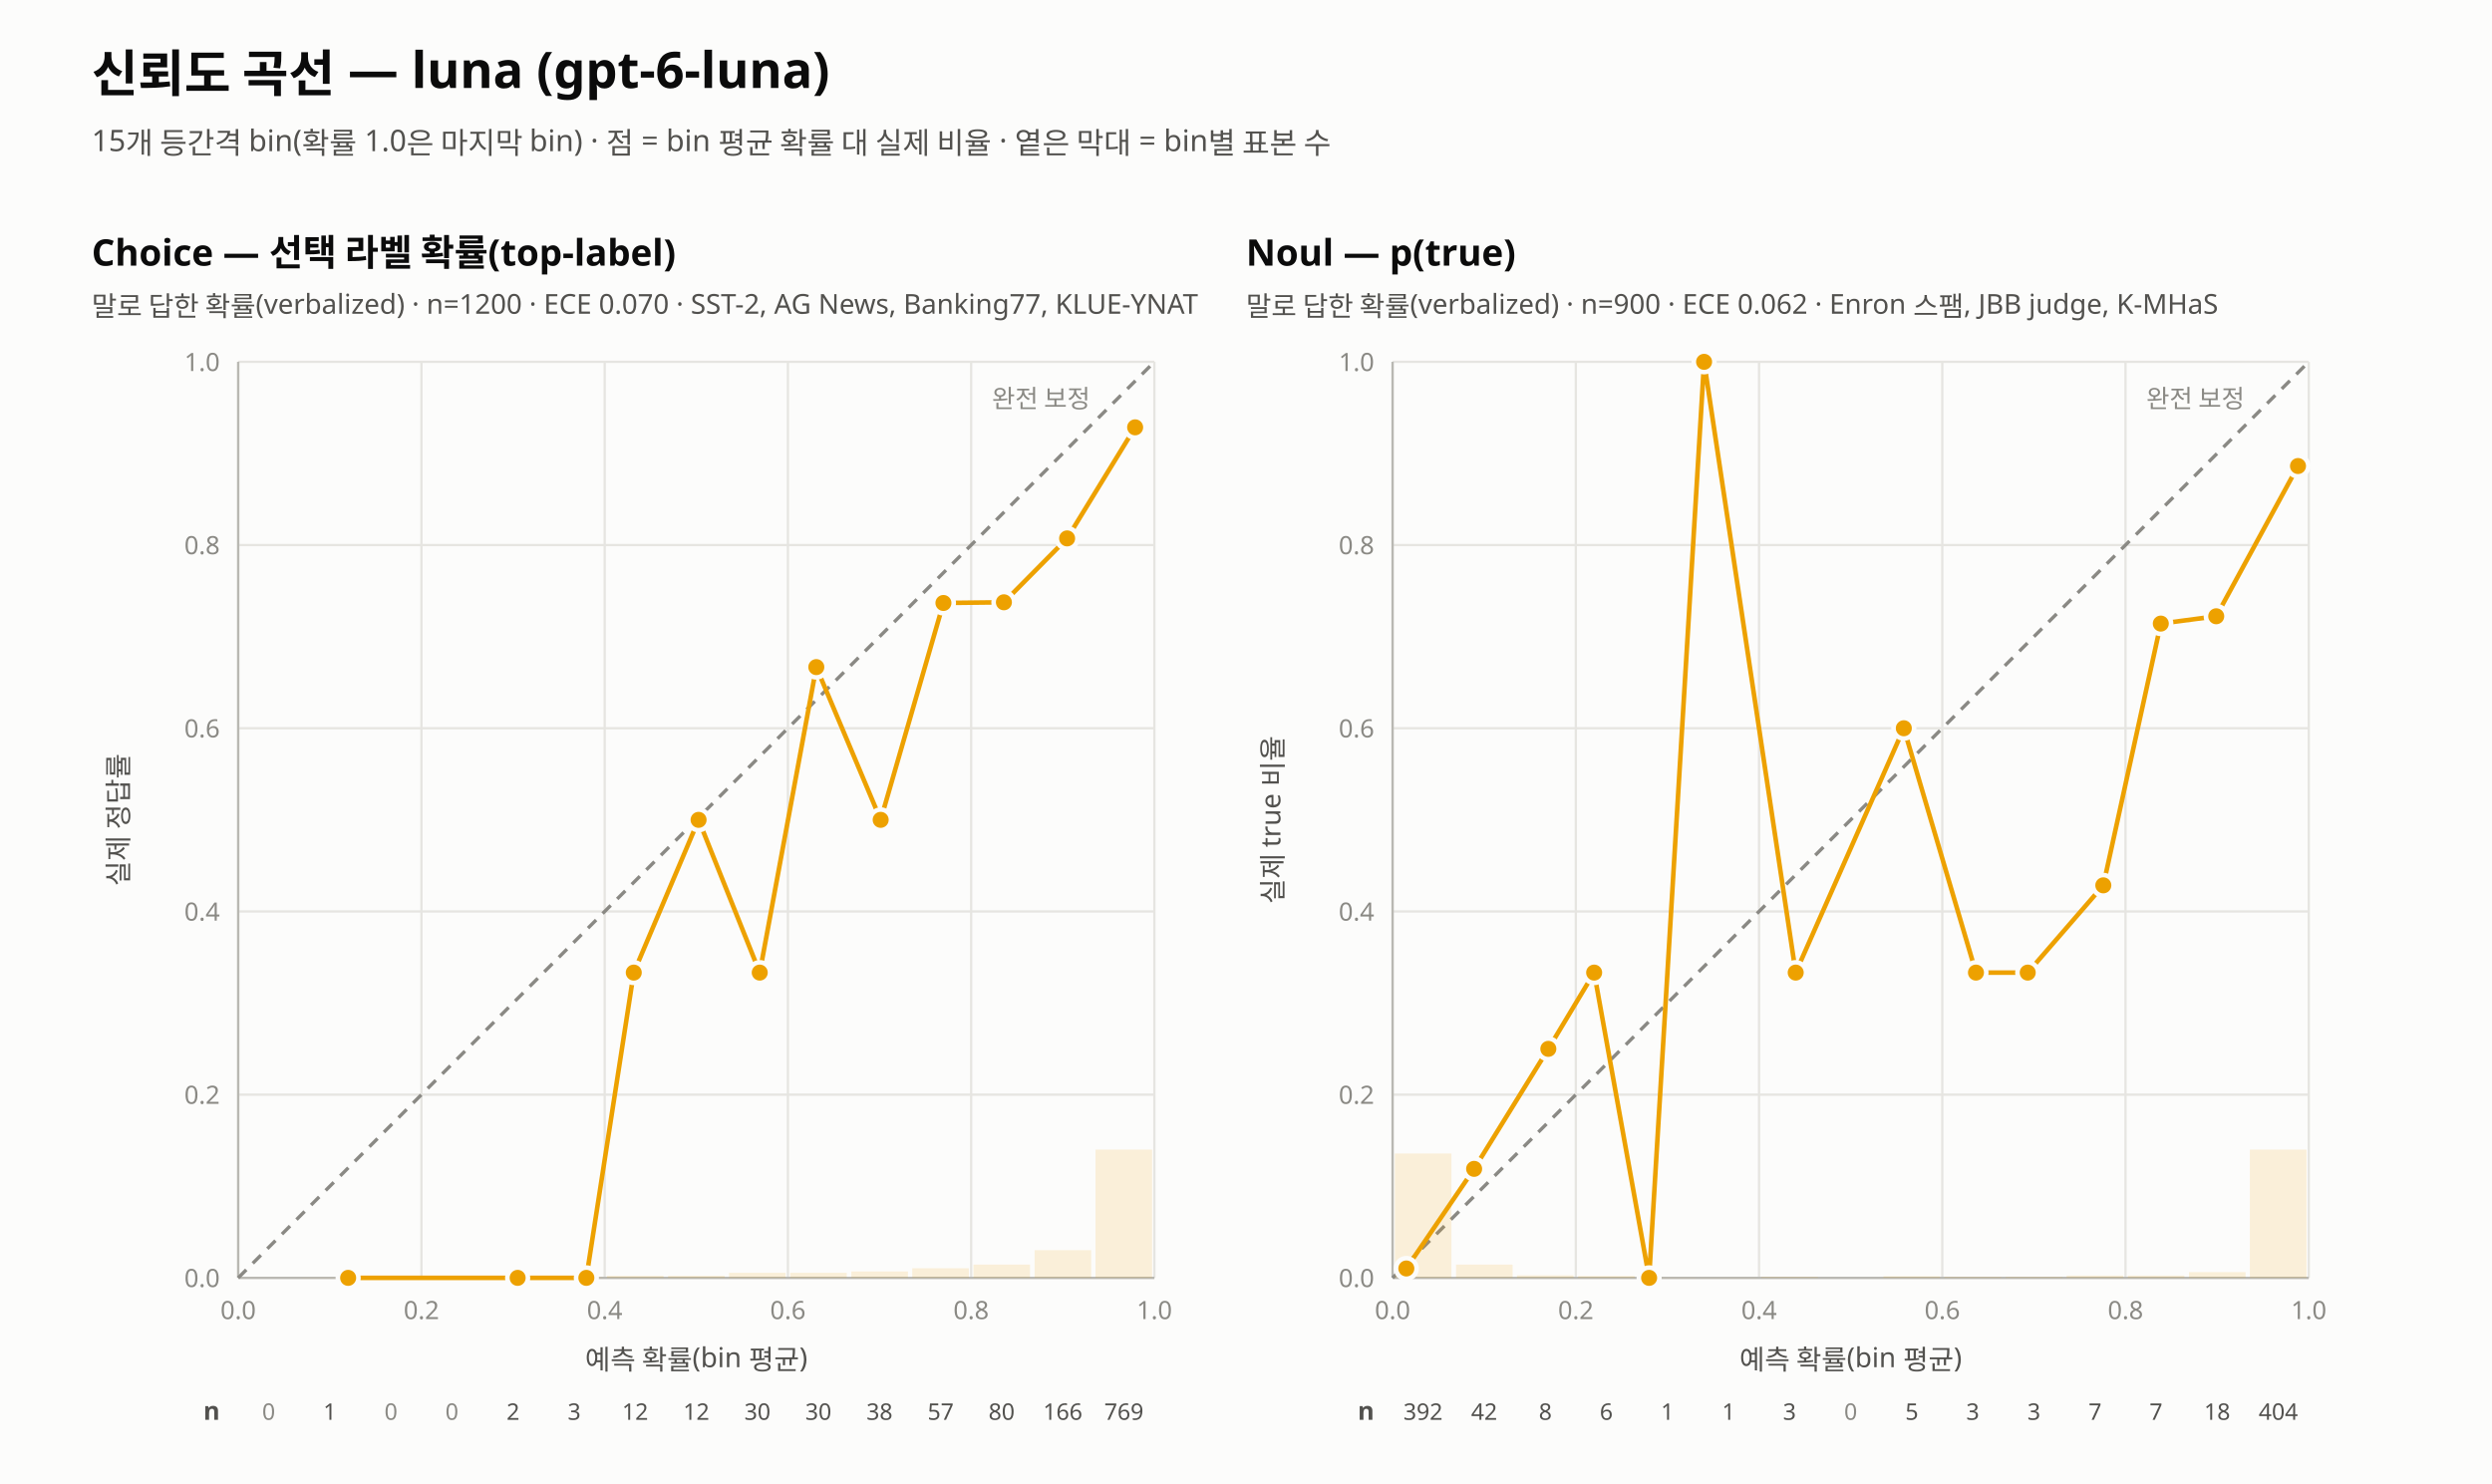
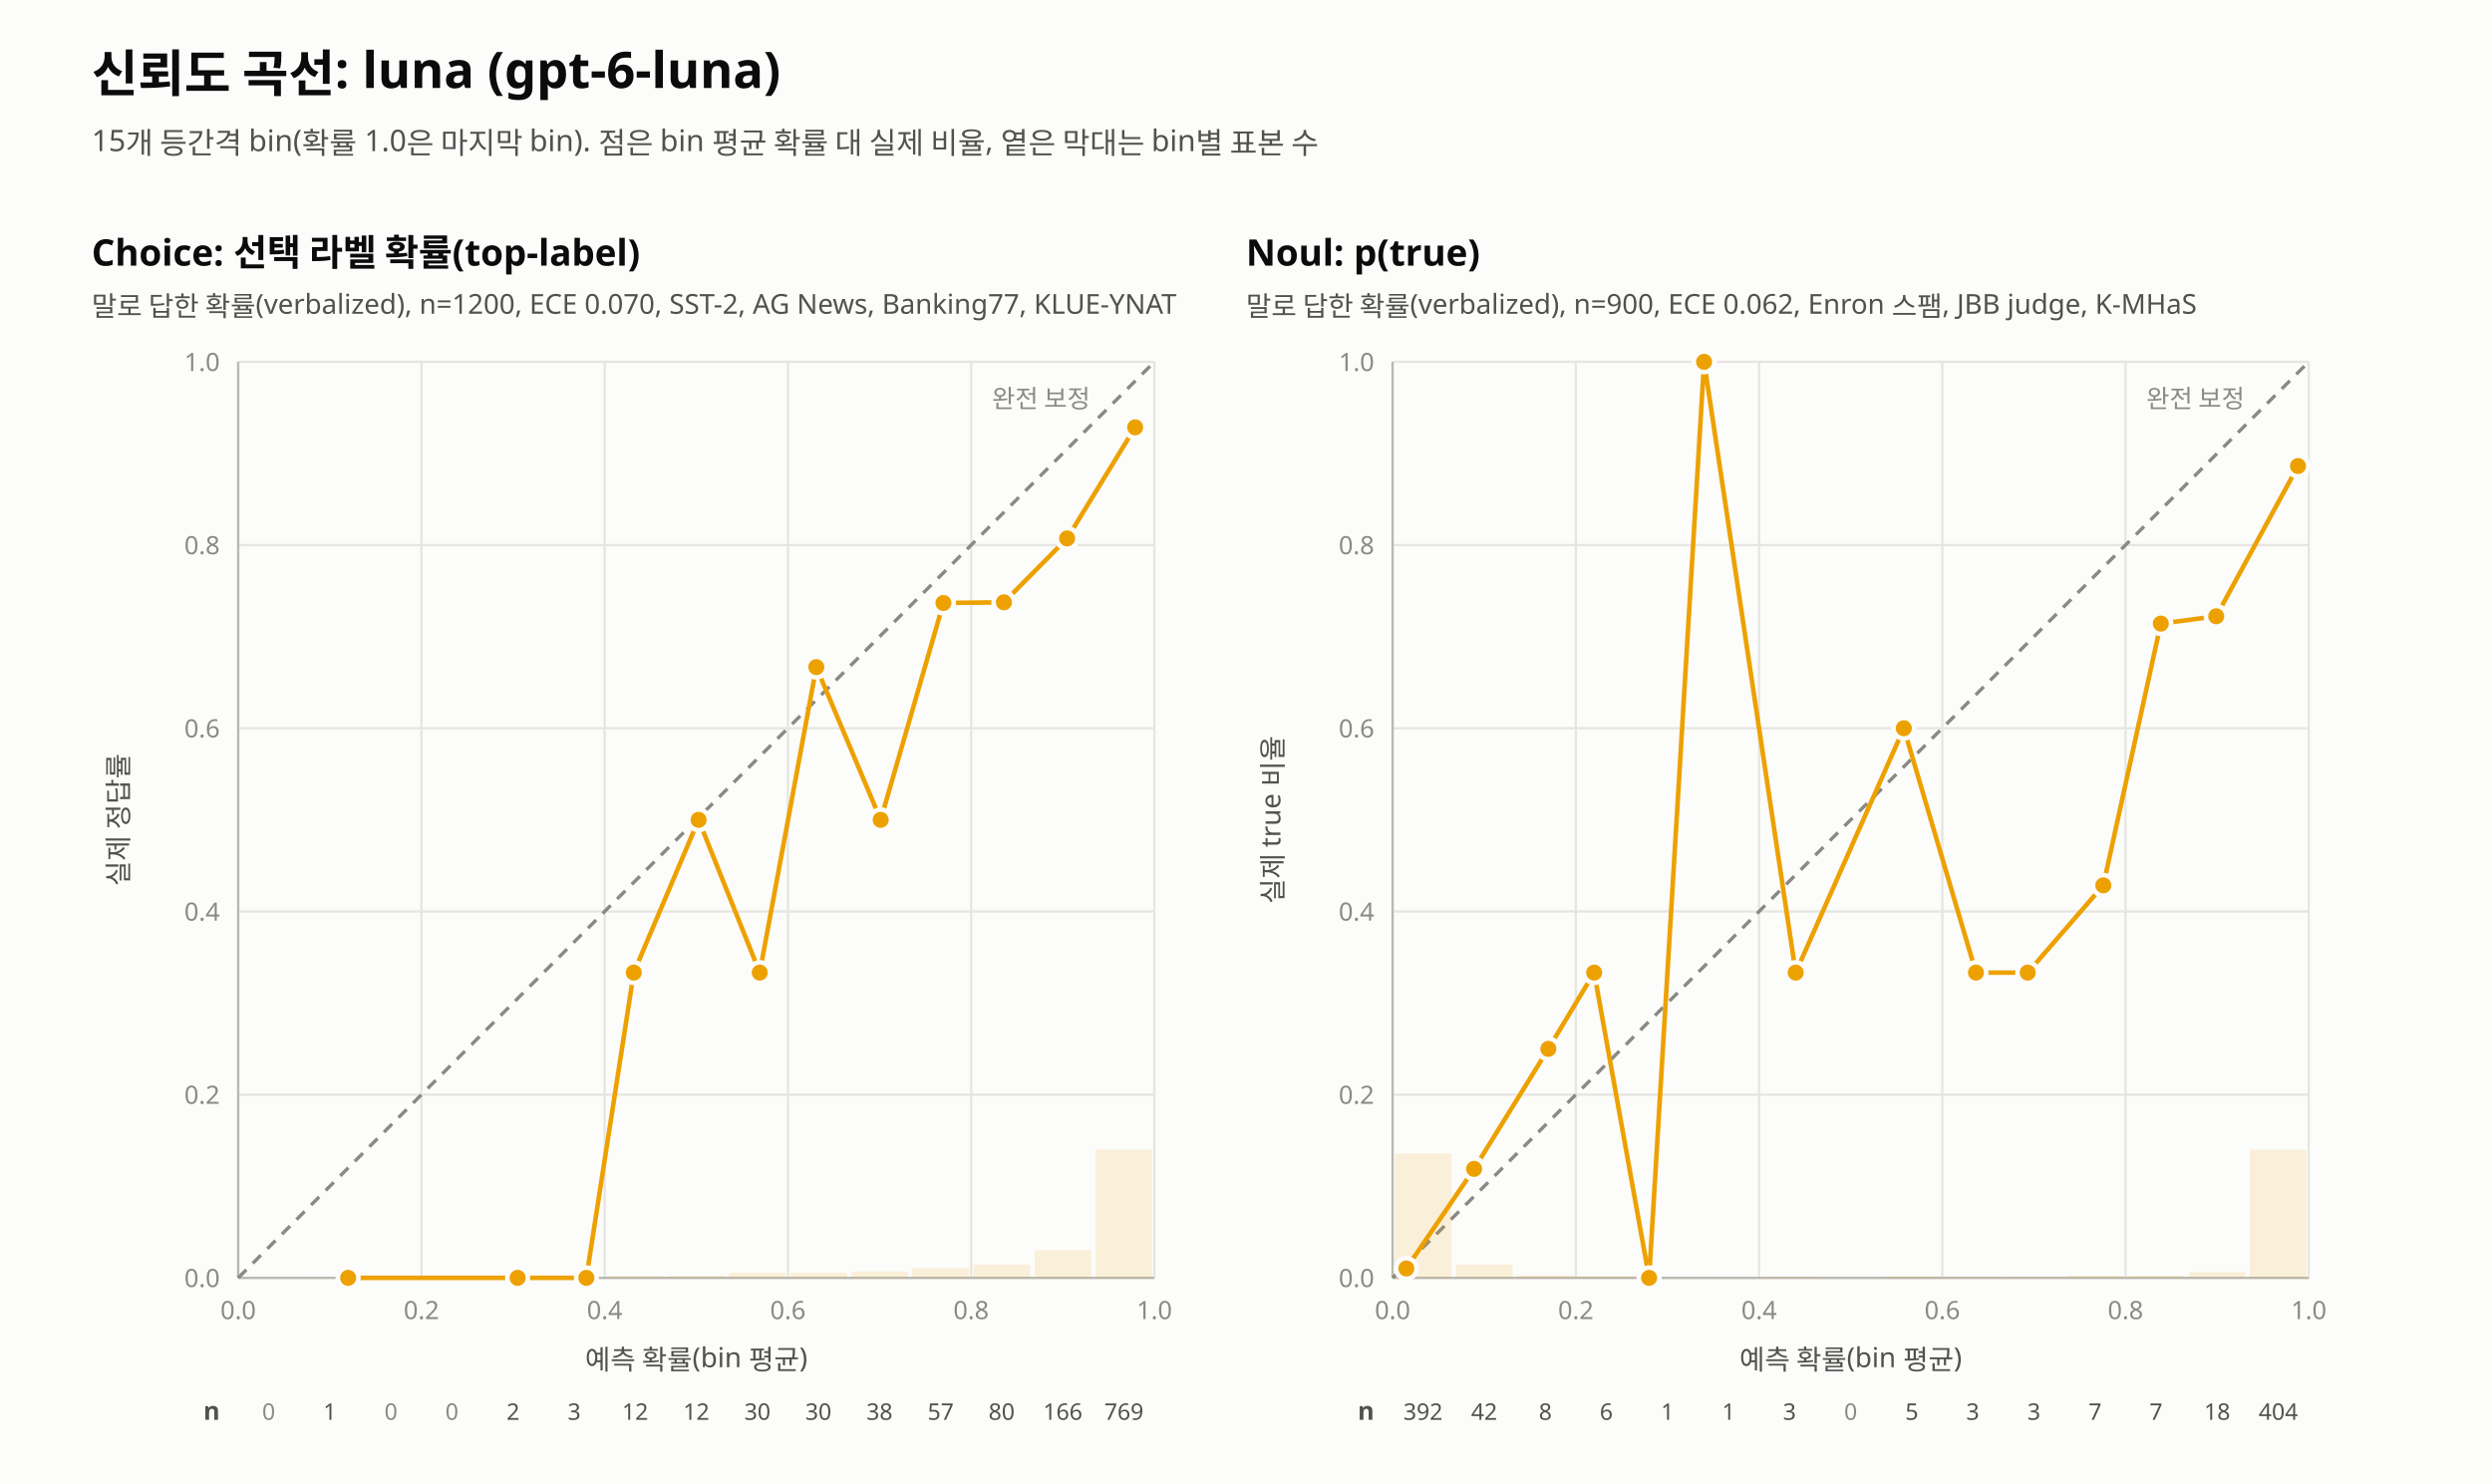
<svg xmlns="http://www.w3.org/2000/svg" width="1088" height="648" viewBox="0 0 1088 648">
  <rect width="1088" height="648" fill="#fcfcfb" />
-   <text x="40" y="40" font-family="Pretendard" font-size="22" font-weight="700" fill="#0b0b0b" text-anchor="start">신뢰도 곡선 — luna (gpt-6-luna)</text>
-   <text x="40" y="66" font-family="Pretendard" font-size="13" font-weight="400" fill="#52514e" text-anchor="start">15개 등간격 bin(확률 1.0은 마지막 bin) · 점 = bin 평균 확률 대 실제 비율 · 옅은 막대 = bin별 표본 수</text>
-   <text x="40" y="116" font-family="Pretendard" font-size="16" font-weight="700" fill="#0b0b0b" text-anchor="start">Choice — 선택 라벨 확률(top-label)</text>
-   <text x="40" y="138" font-family="Pretendard" font-size="12" font-weight="400" fill="#52514e" text-anchor="start">말로 답한 확률(verbalized) · n=1200 · ECE 0.070 · SST-2, AG News, Banking77, KLUE-YNAT</text>
+   <text x="40" y="40" font-family="Pretendard" font-size="22" font-weight="700" fill="#0b0b0b" text-anchor="start">신뢰도 곡선: luna (gpt-6-luna)</text>
+   <text x="40" y="66" font-family="Pretendard" font-size="13" font-weight="400" fill="#52514e" text-anchor="start">15개 등간격 bin(확률 1.0은 마지막 bin). 점은 bin 평균 확률 대 실제 비율, 옅은 막대는 bin별 표본 수</text>
+   <text x="40" y="116" font-family="Pretendard" font-size="16" font-weight="700" fill="#0b0b0b" text-anchor="start">Choice: 선택 라벨 확률(top-label)</text>
+   <text x="40" y="138" font-family="Pretendard" font-size="12" font-weight="400" fill="#52514e" text-anchor="start">말로 답한 확률(verbalized), n=1200, ECE 0.070, SST-2, AG News, Banking77, KLUE-YNAT</text>
  <line x1="104" y1="558" x2="504" y2="558" stroke="#e6e5e1" stroke-width="1" />
  <line x1="104" y1="158" x2="104" y2="558" stroke="#e6e5e1" stroke-width="1" />
  <text x="96" y="562" font-family="Pretendard" font-size="11" font-weight="400" fill="#8a8984" text-anchor="end">0.0</text>
  <text x="104" y="576" font-family="Pretendard" font-size="11" font-weight="400" fill="#8a8984" text-anchor="middle">0.0</text>
  <line x1="104" y1="478" x2="504" y2="478" stroke="#e6e5e1" stroke-width="1" />
  <line x1="184" y1="158" x2="184" y2="558" stroke="#e6e5e1" stroke-width="1" />
  <text x="96" y="482" font-family="Pretendard" font-size="11" font-weight="400" fill="#8a8984" text-anchor="end">0.2</text>
  <text x="184" y="576" font-family="Pretendard" font-size="11" font-weight="400" fill="#8a8984" text-anchor="middle">0.2</text>
  <line x1="104" y1="398" x2="504" y2="398" stroke="#e6e5e1" stroke-width="1" />
  <line x1="264" y1="158" x2="264" y2="558" stroke="#e6e5e1" stroke-width="1" />
  <text x="96" y="402" font-family="Pretendard" font-size="11" font-weight="400" fill="#8a8984" text-anchor="end">0.4</text>
  <text x="264" y="576" font-family="Pretendard" font-size="11" font-weight="400" fill="#8a8984" text-anchor="middle">0.4</text>
  <line x1="104" y1="318" x2="504" y2="318" stroke="#e6e5e1" stroke-width="1" />
  <line x1="344" y1="158" x2="344" y2="558" stroke="#e6e5e1" stroke-width="1" />
  <text x="96" y="322" font-family="Pretendard" font-size="11" font-weight="400" fill="#8a8984" text-anchor="end">0.6</text>
  <text x="344" y="576" font-family="Pretendard" font-size="11" font-weight="400" fill="#8a8984" text-anchor="middle">0.6</text>
  <line x1="104" y1="238" x2="504" y2="238" stroke="#e6e5e1" stroke-width="1" />
  <line x1="424" y1="158" x2="424" y2="558" stroke="#e6e5e1" stroke-width="1" />
  <text x="96" y="242" font-family="Pretendard" font-size="11" font-weight="400" fill="#8a8984" text-anchor="end">0.8</text>
  <text x="424" y="576" font-family="Pretendard" font-size="11" font-weight="400" fill="#8a8984" text-anchor="middle">0.8</text>
  <line x1="104" y1="158" x2="504" y2="158" stroke="#e6e5e1" stroke-width="1" />
  <line x1="504" y1="158" x2="504" y2="558" stroke="#e6e5e1" stroke-width="1" />
  <text x="96" y="162" font-family="Pretendard" font-size="11" font-weight="400" fill="#8a8984" text-anchor="end">1.0</text>
  <text x="504" y="576" font-family="Pretendard" font-size="11" font-weight="400" fill="#8a8984" text-anchor="middle">1.0</text>
  <line x1="104" y1="558" x2="504" y2="558" stroke="#b9b8b2" stroke-width="1" />
  <line x1="104" y1="158" x2="104" y2="558" stroke="#b9b8b2" stroke-width="1" />
  <line x1="104" y1="558" x2="504" y2="158" stroke="#8a8984" stroke-width="1.5" stroke-dasharray="5 4" />
  <text x="476" y="178" font-family="Pretendard" font-size="11" font-weight="400" fill="#8a8984" text-anchor="end">완전 보정</text>
  <text x="304" y="598" font-family="Pretendard" font-size="12" font-weight="400" fill="#52514e" text-anchor="middle">예측 확률(bin 평균)</text>
  <text x="56" y="358" font-family="Pretendard" font-size="12" font-weight="400" fill="#52514e" text-anchor="middle" transform="rotate(-90 56 358)">실제 정답률</text>
  <text x="96" y="620" font-family="Pretendard" font-size="11" font-weight="600" fill="#52514e" text-anchor="end">n</text>
  <text x="117.3" y="620" font-family="Pretendard" font-size="10" font-weight="400" fill="#8a8984" text-anchor="middle">0</text>
  <text x="144" y="620" font-family="Pretendard" font-size="10" font-weight="400" fill="#52514e" text-anchor="middle">1</text>
  <rect x="131.7" y="557.9" width="24.7" height="0.1" fill="#eda100" fill-opacity="0.14" />
  <text x="170.7" y="620" font-family="Pretendard" font-size="10" font-weight="400" fill="#8a8984" text-anchor="middle">0</text>
  <text x="197.3" y="620" font-family="Pretendard" font-size="10" font-weight="400" fill="#8a8984" text-anchor="middle">0</text>
  <text x="224" y="620" font-family="Pretendard" font-size="10" font-weight="400" fill="#52514e" text-anchor="middle">2</text>
  <rect x="211.7" y="557.9" width="24.7" height="0.1" fill="#eda100" fill-opacity="0.14" />
  <text x="250.7" y="620" font-family="Pretendard" font-size="10" font-weight="400" fill="#52514e" text-anchor="middle">3</text>
  <rect x="238.3" y="557.8" width="24.7" height="0.2" fill="#eda100" fill-opacity="0.14" />
  <text x="277.3" y="620" font-family="Pretendard" font-size="10" font-weight="400" fill="#52514e" text-anchor="middle">12</text>
  <rect x="265" y="557.1" width="24.7" height="0.9" fill="#eda100" fill-opacity="0.14" />
  <text x="304" y="620" font-family="Pretendard" font-size="10" font-weight="400" fill="#52514e" text-anchor="middle">12</text>
  <rect x="291.7" y="557.1" width="24.7" height="0.9" fill="#eda100" fill-opacity="0.14" />
  <text x="330.7" y="620" font-family="Pretendard" font-size="10" font-weight="400" fill="#52514e" text-anchor="middle">30</text>
  <rect x="318.3" y="555.8" width="24.7" height="2.2" fill="#eda100" fill-opacity="0.14" />
  <text x="357.3" y="620" font-family="Pretendard" font-size="10" font-weight="400" fill="#52514e" text-anchor="middle">30</text>
  <rect x="345" y="555.8" width="24.7" height="2.2" fill="#eda100" fill-opacity="0.14" />
  <text x="384" y="620" font-family="Pretendard" font-size="10" font-weight="400" fill="#52514e" text-anchor="middle">38</text>
  <rect x="371.7" y="555.2" width="24.7" height="2.8" fill="#eda100" fill-opacity="0.14" />
  <text x="410.7" y="620" font-family="Pretendard" font-size="10" font-weight="400" fill="#52514e" text-anchor="middle">57</text>
  <rect x="398.3" y="553.8" width="24.7" height="4.2" fill="#eda100" fill-opacity="0.14" />
  <text x="437.3" y="620" font-family="Pretendard" font-size="10" font-weight="400" fill="#52514e" text-anchor="middle">80</text>
  <rect x="425" y="552.2" width="24.7" height="5.8" fill="#eda100" fill-opacity="0.14" />
  <text x="464" y="620" font-family="Pretendard" font-size="10" font-weight="400" fill="#52514e" text-anchor="middle">166</text>
  <rect x="451.7" y="545.9" width="24.7" height="12.1" fill="#eda100" fill-opacity="0.14" />
  <text x="490.7" y="620" font-family="Pretendard" font-size="10" font-weight="400" fill="#52514e" text-anchor="middle">769</text>
  <rect x="478.3" y="502" width="24.7" height="56" fill="#eda100" fill-opacity="0.14" />
  <polyline points="152,558 226,558 256,558 276.7,424.7 305,358 331.7,424.7 356.4,291.3 384.5,358 411.9,263.3 438.3,263 465.9,235.1 495.6,186.6" fill="none" stroke="#eda100" stroke-width="2" />
  <circle cx="152" cy="558" r="4.5" fill="#eda100" stroke="#fcfcfb" stroke-width="2" />
  <circle cx="226" cy="558" r="4.5" fill="#eda100" stroke="#fcfcfb" stroke-width="2" />
  <circle cx="256" cy="558" r="4.5" fill="#eda100" stroke="#fcfcfb" stroke-width="2" />
  <circle cx="276.7" cy="424.7" r="4.5" fill="#eda100" stroke="#fcfcfb" stroke-width="2" />
  <circle cx="305" cy="358" r="4.5" fill="#eda100" stroke="#fcfcfb" stroke-width="2" />
  <circle cx="331.7" cy="424.7" r="4.5" fill="#eda100" stroke="#fcfcfb" stroke-width="2" />
  <circle cx="356.4" cy="291.3" r="4.5" fill="#eda100" stroke="#fcfcfb" stroke-width="2" />
  <circle cx="384.5" cy="358" r="4.5" fill="#eda100" stroke="#fcfcfb" stroke-width="2" />
  <circle cx="411.9" cy="263.3" r="4.5" fill="#eda100" stroke="#fcfcfb" stroke-width="2" />
  <circle cx="438.3" cy="263" r="4.5" fill="#eda100" stroke="#fcfcfb" stroke-width="2" />
  <circle cx="465.9" cy="235.1" r="4.5" fill="#eda100" stroke="#fcfcfb" stroke-width="2" />
  <circle cx="495.6" cy="186.6" r="4.5" fill="#eda100" stroke="#fcfcfb" stroke-width="2" />
-   <text x="544" y="116" font-family="Pretendard" font-size="16" font-weight="700" fill="#0b0b0b" text-anchor="start">Noul — p(true)</text>
-   <text x="544" y="138" font-family="Pretendard" font-size="12" font-weight="400" fill="#52514e" text-anchor="start">말로 답한 확률(verbalized) · n=900 · ECE 0.062 · Enron 스팸, JBB judge, K-MHaS</text>
+   <text x="544" y="116" font-family="Pretendard" font-size="16" font-weight="700" fill="#0b0b0b" text-anchor="start">Noul: p(true)</text>
+   <text x="544" y="138" font-family="Pretendard" font-size="12" font-weight="400" fill="#52514e" text-anchor="start">말로 답한 확률(verbalized), n=900, ECE 0.062, Enron 스팸, JBB judge, K-MHaS</text>
  <line x1="608" y1="558" x2="1008" y2="558" stroke="#e6e5e1" stroke-width="1" />
  <line x1="608" y1="158" x2="608" y2="558" stroke="#e6e5e1" stroke-width="1" />
  <text x="600" y="562" font-family="Pretendard" font-size="11" font-weight="400" fill="#8a8984" text-anchor="end">0.0</text>
  <text x="608" y="576" font-family="Pretendard" font-size="11" font-weight="400" fill="#8a8984" text-anchor="middle">0.0</text>
  <line x1="608" y1="478" x2="1008" y2="478" stroke="#e6e5e1" stroke-width="1" />
  <line x1="688" y1="158" x2="688" y2="558" stroke="#e6e5e1" stroke-width="1" />
  <text x="600" y="482" font-family="Pretendard" font-size="11" font-weight="400" fill="#8a8984" text-anchor="end">0.2</text>
  <text x="688" y="576" font-family="Pretendard" font-size="11" font-weight="400" fill="#8a8984" text-anchor="middle">0.2</text>
  <line x1="608" y1="398" x2="1008" y2="398" stroke="#e6e5e1" stroke-width="1" />
  <line x1="768" y1="158" x2="768" y2="558" stroke="#e6e5e1" stroke-width="1" />
  <text x="600" y="402" font-family="Pretendard" font-size="11" font-weight="400" fill="#8a8984" text-anchor="end">0.4</text>
  <text x="768" y="576" font-family="Pretendard" font-size="11" font-weight="400" fill="#8a8984" text-anchor="middle">0.4</text>
  <line x1="608" y1="318" x2="1008" y2="318" stroke="#e6e5e1" stroke-width="1" />
  <line x1="848" y1="158" x2="848" y2="558" stroke="#e6e5e1" stroke-width="1" />
  <text x="600" y="322" font-family="Pretendard" font-size="11" font-weight="400" fill="#8a8984" text-anchor="end">0.6</text>
  <text x="848" y="576" font-family="Pretendard" font-size="11" font-weight="400" fill="#8a8984" text-anchor="middle">0.6</text>
  <line x1="608" y1="238" x2="1008" y2="238" stroke="#e6e5e1" stroke-width="1" />
  <line x1="928" y1="158" x2="928" y2="558" stroke="#e6e5e1" stroke-width="1" />
  <text x="600" y="242" font-family="Pretendard" font-size="11" font-weight="400" fill="#8a8984" text-anchor="end">0.8</text>
  <text x="928" y="576" font-family="Pretendard" font-size="11" font-weight="400" fill="#8a8984" text-anchor="middle">0.8</text>
  <line x1="608" y1="158" x2="1008" y2="158" stroke="#e6e5e1" stroke-width="1" />
  <line x1="1008" y1="158" x2="1008" y2="558" stroke="#e6e5e1" stroke-width="1" />
  <text x="600" y="162" font-family="Pretendard" font-size="11" font-weight="400" fill="#8a8984" text-anchor="end">1.0</text>
  <text x="1008" y="576" font-family="Pretendard" font-size="11" font-weight="400" fill="#8a8984" text-anchor="middle">1.0</text>
  <line x1="608" y1="558" x2="1008" y2="558" stroke="#b9b8b2" stroke-width="1" />
  <line x1="608" y1="158" x2="608" y2="558" stroke="#b9b8b2" stroke-width="1" />
  <line x1="608" y1="558" x2="1008" y2="158" stroke="#8a8984" stroke-width="1.5" stroke-dasharray="5 4" />
  <text x="980" y="178" font-family="Pretendard" font-size="11" font-weight="400" fill="#8a8984" text-anchor="end">완전 보정</text>
  <text x="808" y="598" font-family="Pretendard" font-size="12" font-weight="400" fill="#52514e" text-anchor="middle">예측 확률(bin 평균)</text>
  <text x="560" y="358" font-family="Pretendard" font-size="12" font-weight="400" fill="#52514e" text-anchor="middle" transform="rotate(-90 560 358)">실제 true 비율</text>
  <text x="600" y="620" font-family="Pretendard" font-size="11" font-weight="600" fill="#52514e" text-anchor="end">n</text>
  <text x="621.3" y="620" font-family="Pretendard" font-size="10" font-weight="400" fill="#52514e" text-anchor="middle">392</text>
  <rect x="609" y="503.7" width="24.7" height="54.3" fill="#eda100" fill-opacity="0.14" />
  <text x="648" y="620" font-family="Pretendard" font-size="10" font-weight="400" fill="#52514e" text-anchor="middle">42</text>
  <rect x="635.7" y="552.2" width="24.7" height="5.8" fill="#eda100" fill-opacity="0.14" />
  <text x="674.7" y="620" font-family="Pretendard" font-size="10" font-weight="400" fill="#52514e" text-anchor="middle">8</text>
  <rect x="662.3" y="556.9" width="24.7" height="1.1" fill="#eda100" fill-opacity="0.14" />
  <text x="701.3" y="620" font-family="Pretendard" font-size="10" font-weight="400" fill="#52514e" text-anchor="middle">6</text>
  <rect x="689" y="557.2" width="24.7" height="0.8" fill="#eda100" fill-opacity="0.14" />
  <text x="728" y="620" font-family="Pretendard" font-size="10" font-weight="400" fill="#52514e" text-anchor="middle">1</text>
  <rect x="715.7" y="557.9" width="24.7" height="0.1" fill="#eda100" fill-opacity="0.14" />
  <text x="754.7" y="620" font-family="Pretendard" font-size="10" font-weight="400" fill="#52514e" text-anchor="middle">1</text>
  <rect x="742.3" y="557.9" width="24.7" height="0.1" fill="#eda100" fill-opacity="0.14" />
  <text x="781.3" y="620" font-family="Pretendard" font-size="10" font-weight="400" fill="#52514e" text-anchor="middle">3</text>
  <rect x="769" y="557.6" width="24.7" height="0.4" fill="#eda100" fill-opacity="0.14" />
  <text x="808" y="620" font-family="Pretendard" font-size="10" font-weight="400" fill="#8a8984" text-anchor="middle">0</text>
  <text x="834.7" y="620" font-family="Pretendard" font-size="10" font-weight="400" fill="#52514e" text-anchor="middle">5</text>
  <rect x="822.3" y="557.3" width="24.7" height="0.7" fill="#eda100" fill-opacity="0.14" />
  <text x="861.3" y="620" font-family="Pretendard" font-size="10" font-weight="400" fill="#52514e" text-anchor="middle">3</text>
  <rect x="849" y="557.6" width="24.7" height="0.4" fill="#eda100" fill-opacity="0.14" />
  <text x="888" y="620" font-family="Pretendard" font-size="10" font-weight="400" fill="#52514e" text-anchor="middle">3</text>
  <rect x="875.7" y="557.6" width="24.7" height="0.4" fill="#eda100" fill-opacity="0.14" />
  <text x="914.7" y="620" font-family="Pretendard" font-size="10" font-weight="400" fill="#52514e" text-anchor="middle">7</text>
  <rect x="902.3" y="557" width="24.7" height="1" fill="#eda100" fill-opacity="0.14" />
  <text x="941.3" y="620" font-family="Pretendard" font-size="10" font-weight="400" fill="#52514e" text-anchor="middle">7</text>
  <rect x="929" y="557" width="24.7" height="1" fill="#eda100" fill-opacity="0.14" />
  <text x="968" y="620" font-family="Pretendard" font-size="10" font-weight="400" fill="#52514e" text-anchor="middle">18</text>
  <rect x="955.7" y="555.5" width="24.7" height="2.5" fill="#eda100" fill-opacity="0.14" />
  <text x="994.7" y="620" font-family="Pretendard" font-size="10" font-weight="400" fill="#52514e" text-anchor="middle">404</text>
  <rect x="982.3" y="502" width="24.7" height="56" fill="#eda100" fill-opacity="0.14" />
  <polyline points="614,553.9 643.6,510.4 676,458 696,424.7 720,558 744,158 784,424.7 831.2,318 862.7,424.7 885.3,424.7 918.3,386.6 943.4,272.3 967.6,269.1 1003.3,203.5" fill="none" stroke="#eda100" stroke-width="2" />
  <circle cx="614" cy="553.9" r="4.5" fill="#eda100" stroke="#fcfcfb" stroke-width="2" />
  <circle cx="643.6" cy="510.4" r="4.5" fill="#eda100" stroke="#fcfcfb" stroke-width="2" />
  <circle cx="676" cy="458" r="4.5" fill="#eda100" stroke="#fcfcfb" stroke-width="2" />
  <circle cx="696" cy="424.7" r="4.5" fill="#eda100" stroke="#fcfcfb" stroke-width="2" />
  <circle cx="720" cy="558" r="4.5" fill="#eda100" stroke="#fcfcfb" stroke-width="2" />
  <circle cx="744" cy="158" r="4.5" fill="#eda100" stroke="#fcfcfb" stroke-width="2" />
  <circle cx="784" cy="424.7" r="4.5" fill="#eda100" stroke="#fcfcfb" stroke-width="2" />
  <circle cx="831.2" cy="318" r="4.5" fill="#eda100" stroke="#fcfcfb" stroke-width="2" />
  <circle cx="862.7" cy="424.7" r="4.5" fill="#eda100" stroke="#fcfcfb" stroke-width="2" />
  <circle cx="885.3" cy="424.7" r="4.5" fill="#eda100" stroke="#fcfcfb" stroke-width="2" />
  <circle cx="918.3" cy="386.6" r="4.5" fill="#eda100" stroke="#fcfcfb" stroke-width="2" />
  <circle cx="943.4" cy="272.3" r="4.5" fill="#eda100" stroke="#fcfcfb" stroke-width="2" />
  <circle cx="967.6" cy="269.1" r="4.5" fill="#eda100" stroke="#fcfcfb" stroke-width="2" />
  <circle cx="1003.3" cy="203.5" r="4.5" fill="#eda100" stroke="#fcfcfb" stroke-width="2" />
</svg>
